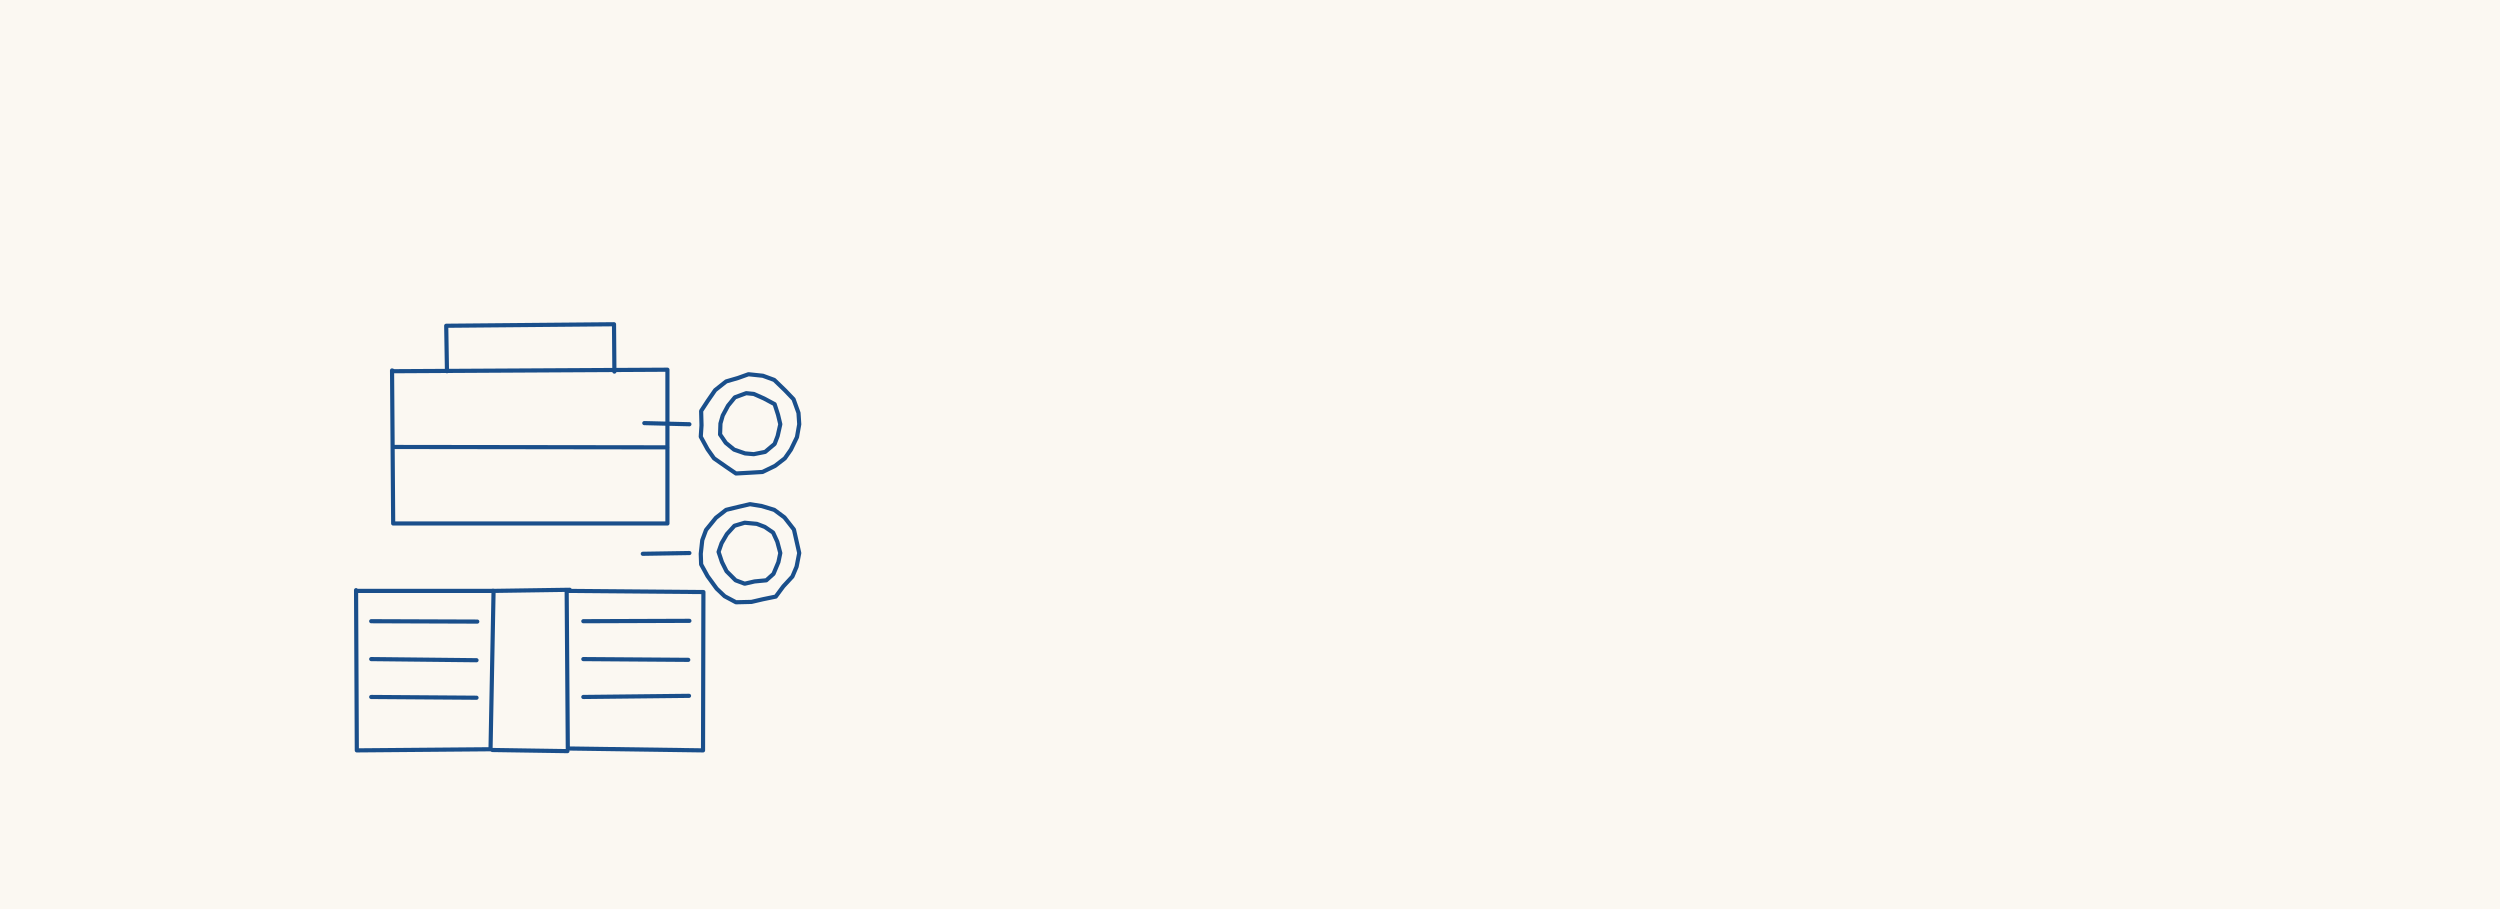
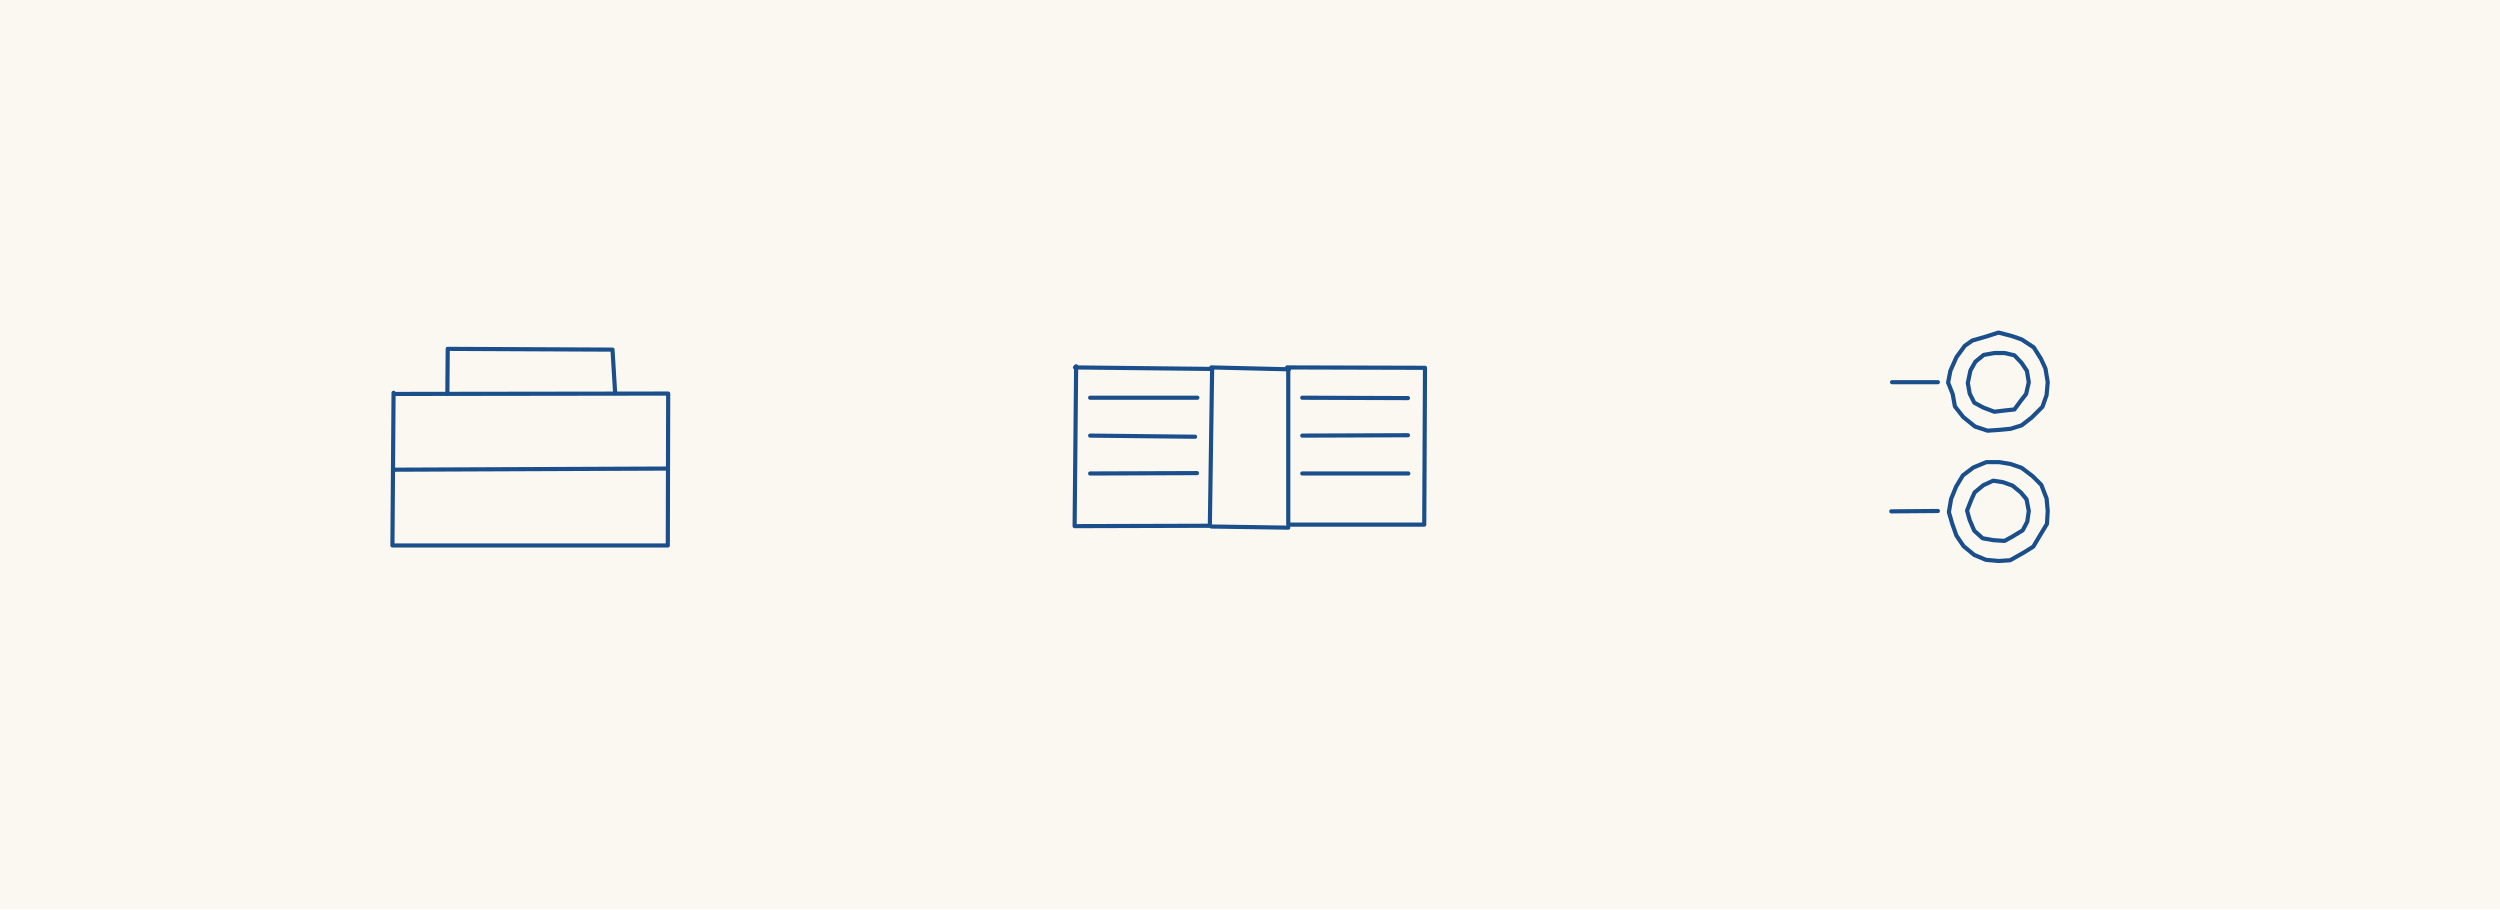
<svg xmlns="http://www.w3.org/2000/svg" viewBox="0 0 660 240" role="img" aria-label="ボールペン画: tool-first-llm-philosophy">
  <rect width="660" height="240" fill="#fbf8f2" />
  <g stroke="#1a4f8b" stroke-width="1.1" fill="none" stroke-linecap="round" stroke-linejoin="round">
-     <path d="M 104.0 98.0 L 176.2 97.6 L 176.2 138.2 L 103.8 138.2 L 103.5 97.8 Z" />
-     <path d="M 118.0 98.0 L 117.8 86.0 L 162.1 85.6 L 162.2 98.1" />
-     <path d="M 104.0 118.0 L 176.1 118.1" />
-     <path d="M 94.0 156.0 L 130.3 156.0 L 129.5 197.8 L 94.2 198.1 L 94.0 155.8 Z" />
-     <path d="M 150.0 156.0 L 185.7 156.3 L 185.6 198.1 L 149.9 197.6 L 149.6 155.9 Z" />
-     <path d="M 130.0 156.0 L 150.4 155.7" />
-     <path d="M 130.0 198.0 L 149.8 198.3" />
-     <path d="M 98.0 164.0 L 126.0 164.1" />
-     <path d="M 154.0 164.0 L 182.0 163.9" />
-     <path d="M 98.0 174.0 L 125.8 174.3" />
-     <path d="M 154.0 174.0 L 181.7 174.2" />
-     <path d="M 98.0 184.0 L 125.8 184.2" />
-     <path d="M 154.0 184.0 L 181.9 183.7" />
-     <path d="M 211.0 112.0 L 210.4 115.4 L 208.8 118.7 L 207.2 121.0 L 204.6 123.0 L 201.3 124.6 L 197.9 124.8 L 194.3 125.0 L 191.8 123.3 L 188.5 121.0 L 186.8 118.6 L 185.0 115.3 L 185.2 112.3 L 185.1 108.5 L 186.8 105.9 L 188.8 103.0 L 191.7 100.7 L 194.8 99.8 L 197.6 98.8 L 201.4 99.2 L 204.4 100.3 L 207.2 103.0 L 209.5 105.4 L 210.8 109.0 Z" />
-     <path d="M 206.0 112.0 L 205.3 115.1 L 204.5 117.2 L 202.0 119.3 L 199.0 119.9 L 196.7 119.7 L 193.8 118.7 L 191.6 116.9 L 190.1 114.7 L 190.2 111.8 L 190.8 109.7 L 192.2 107.1 L 194.0 104.9 L 197.0 103.8 L 199.0 104.0 L 201.7 105.2 L 204.5 106.7 L 205.4 109.5 Z" />
-     <path d="M 211.0 146.0 L 210.3 149.6 L 209.2 152.2 L 206.8 154.8 L 204.8 157.5 L 201.4 158.2 L 198.4 158.9 L 194.3 159.0 L 191.3 157.4 L 189.2 155.4 L 186.8 152.1 L 185.1 149.0 L 185.0 146.2 L 185.4 142.6 L 186.4 139.9 L 189.0 136.7 L 191.7 134.6 L 195.0 133.8 L 198.0 133.1 L 201.1 133.6 L 204.4 134.6 L 207.1 136.6 L 209.6 139.8 L 210.3 142.9 Z" />
-     <path d="M 206.0 146.0 L 205.5 148.4 L 204.2 151.5 L 202.3 153.2 L 199.2 153.5 L 196.6 154.1 L 194.2 153.2 L 191.8 150.8 L 190.6 148.4 L 189.7 145.7 L 190.5 143.4 L 191.9 141.0 L 193.9 138.8 L 196.6 138.0 L 199.8 138.3 L 201.9 139.1 L 204.1 140.6 L 205.2 143.0 Z" />
-     <path d="M 182.0 112.0 L 170.1 111.7" />
-     <path d="M 182.0 146.0 L 169.7 146.2" />
+     <g transform="translate(0.1 6.0)">
+       <path d="M 104.0 98.0 L 176.3 97.9 L 176.2 138.0 L 103.5 138.0 L 103.8 97.7 Z" />
+       <path d="M 118.0 98.0 L 118.1 86.1 L 161.6 86.3 L 162.3 97.8" />
+       <path d="M 104.0 118.0 L 175.9 117.7" />
+     </g>
+     <g transform="translate(189.8 -59.0)">
+       <path d="M 94.0 156.0 L 130.2 156.4 L 129.6 197.8 L 93.9 197.9 L 94.3 155.7 Z" />
+       <path d="M 150.0 156.0 L 186.4 156.1 L 186.2 197.5 L 150.3 197.5 L 150.3 156.1 Z" />
+       <path d="M 130.0 156.0 L 150.5 156.5" />
+       <path d="M 130.0 198.0 L 150.3 198.3" />
+       <path d="M 98.0 164.0 L 126.3 164.0" />
+       <path d="M 154.0 164.0 L 181.9 164.1" />
+       <path d="M 98.0 174.0 L 125.7 174.3" />
+       <path d="M 154.0 174.0 L 181.9 173.9" />
+       <path d="M 98.0 184.0 L 126.2 183.9" />
+       <path d="M 154.0 184.0 L 182.0 184.0" />
+     </g>
+     <g transform="translate(329.6 -11.1)">
+       <path d="M 211.0 112.0 L 210.7 115.4 L 209.6 118.5 L 206.8 121.3 L 204.1 123.4 L 201.2 124.3 L 198.0 124.6 L 195.1 124.8 L 191.8 123.7 L 188.7 121.2 L 186.5 118.4 L 185.9 115.1 L 184.7 112.1 L 185.3 109.0 L 186.9 105.4 L 189.1 102.4 L 191.1 101.0 L 194.9 99.9 L 198.0 98.9 L 201.5 99.8 L 204.1 100.7 L 207.3 102.8 L 209.2 105.8 L 210.4 108.4 Z" />
+       <path d="M 206.0 112.0 L 205.3 115.1 L 203.9 116.9 L 202.2 119.2 L 199.4 119.5 L 196.9 119.8 L 194.0 118.7 L 191.6 117.4 L 190.4 115.0 L 189.9 112.2 L 190.6 108.9 L 191.9 106.6 L 194.1 104.8 L 196.9 104.3 L 199.6 104.3 L 202.2 104.9 L 204.1 106.9 L 205.5 109.0 Z" />
+       <path d="M 211.0 146.0 L 210.8 149.4 L 209.1 152.2 L 207.2 155.4 L 204.8 156.9 L 201.1 159.0 L 198.1 159.2 L 194.7 158.9 L 191.6 157.6 L 188.8 155.3 L 186.9 152.5 L 185.8 149.4 L 184.9 146.3 L 185.5 142.8 L 186.8 139.6 L 188.6 136.6 L 191.4 134.5 L 194.8 133.1 L 198.2 133.1 L 201.2 133.6 L 204.1 134.6 L 207.0 136.8 L 209.3 139.1 L 210.7 142.7 Z" />
+       <path d="M 206.0 146.0 L 205.6 148.8 L 204.4 151.1 L 201.6 152.8 L 199.6 153.9 L 196.6 153.7 L 193.8 153.2 L 191.6 151.2 L 190.4 148.4 L 189.7 145.9 L 190.8 143.1 L 191.7 141.1 L 194.0 139.2 L 196.6 138.0 L 199.2 138.4 L 201.7 139.3 L 203.9 141.1 L 205.4 142.9 Z" />
+       <path d="M 182.0 112.0 L 169.9 112.0" />
+       <path d="M 182.0 146.0 L 169.7 146.1" />
+     </g>
  </g>
</svg>
